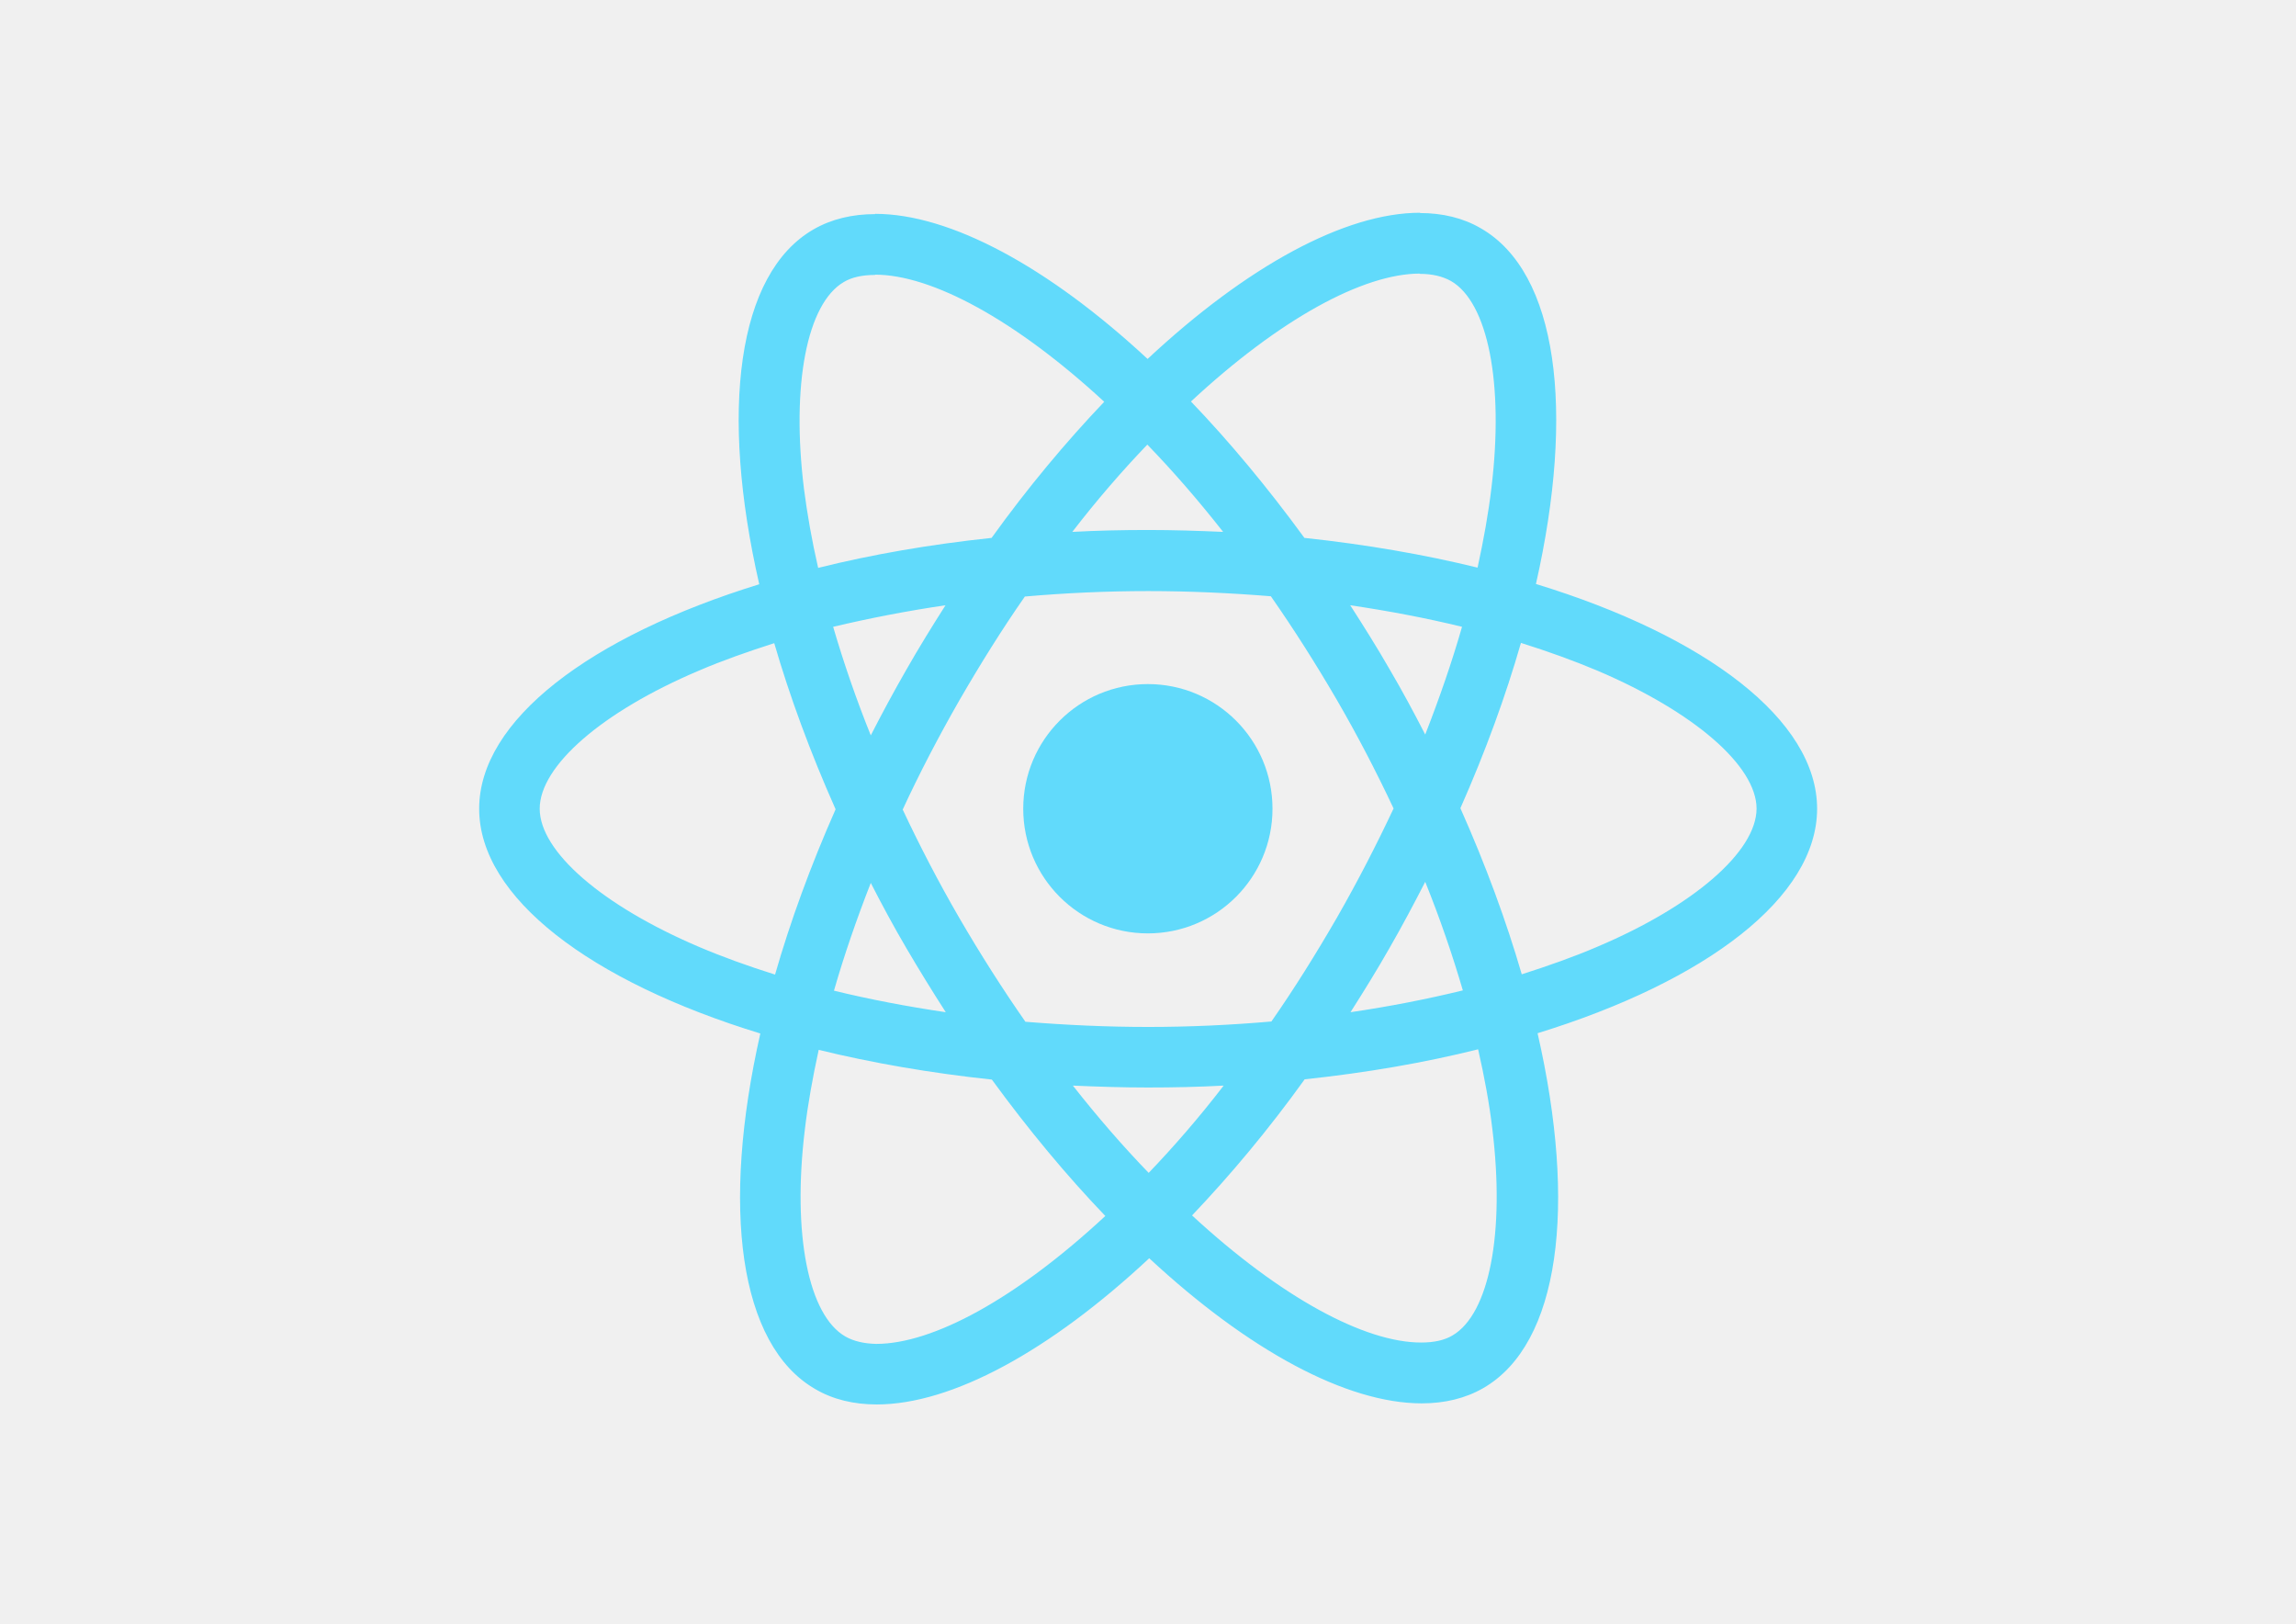
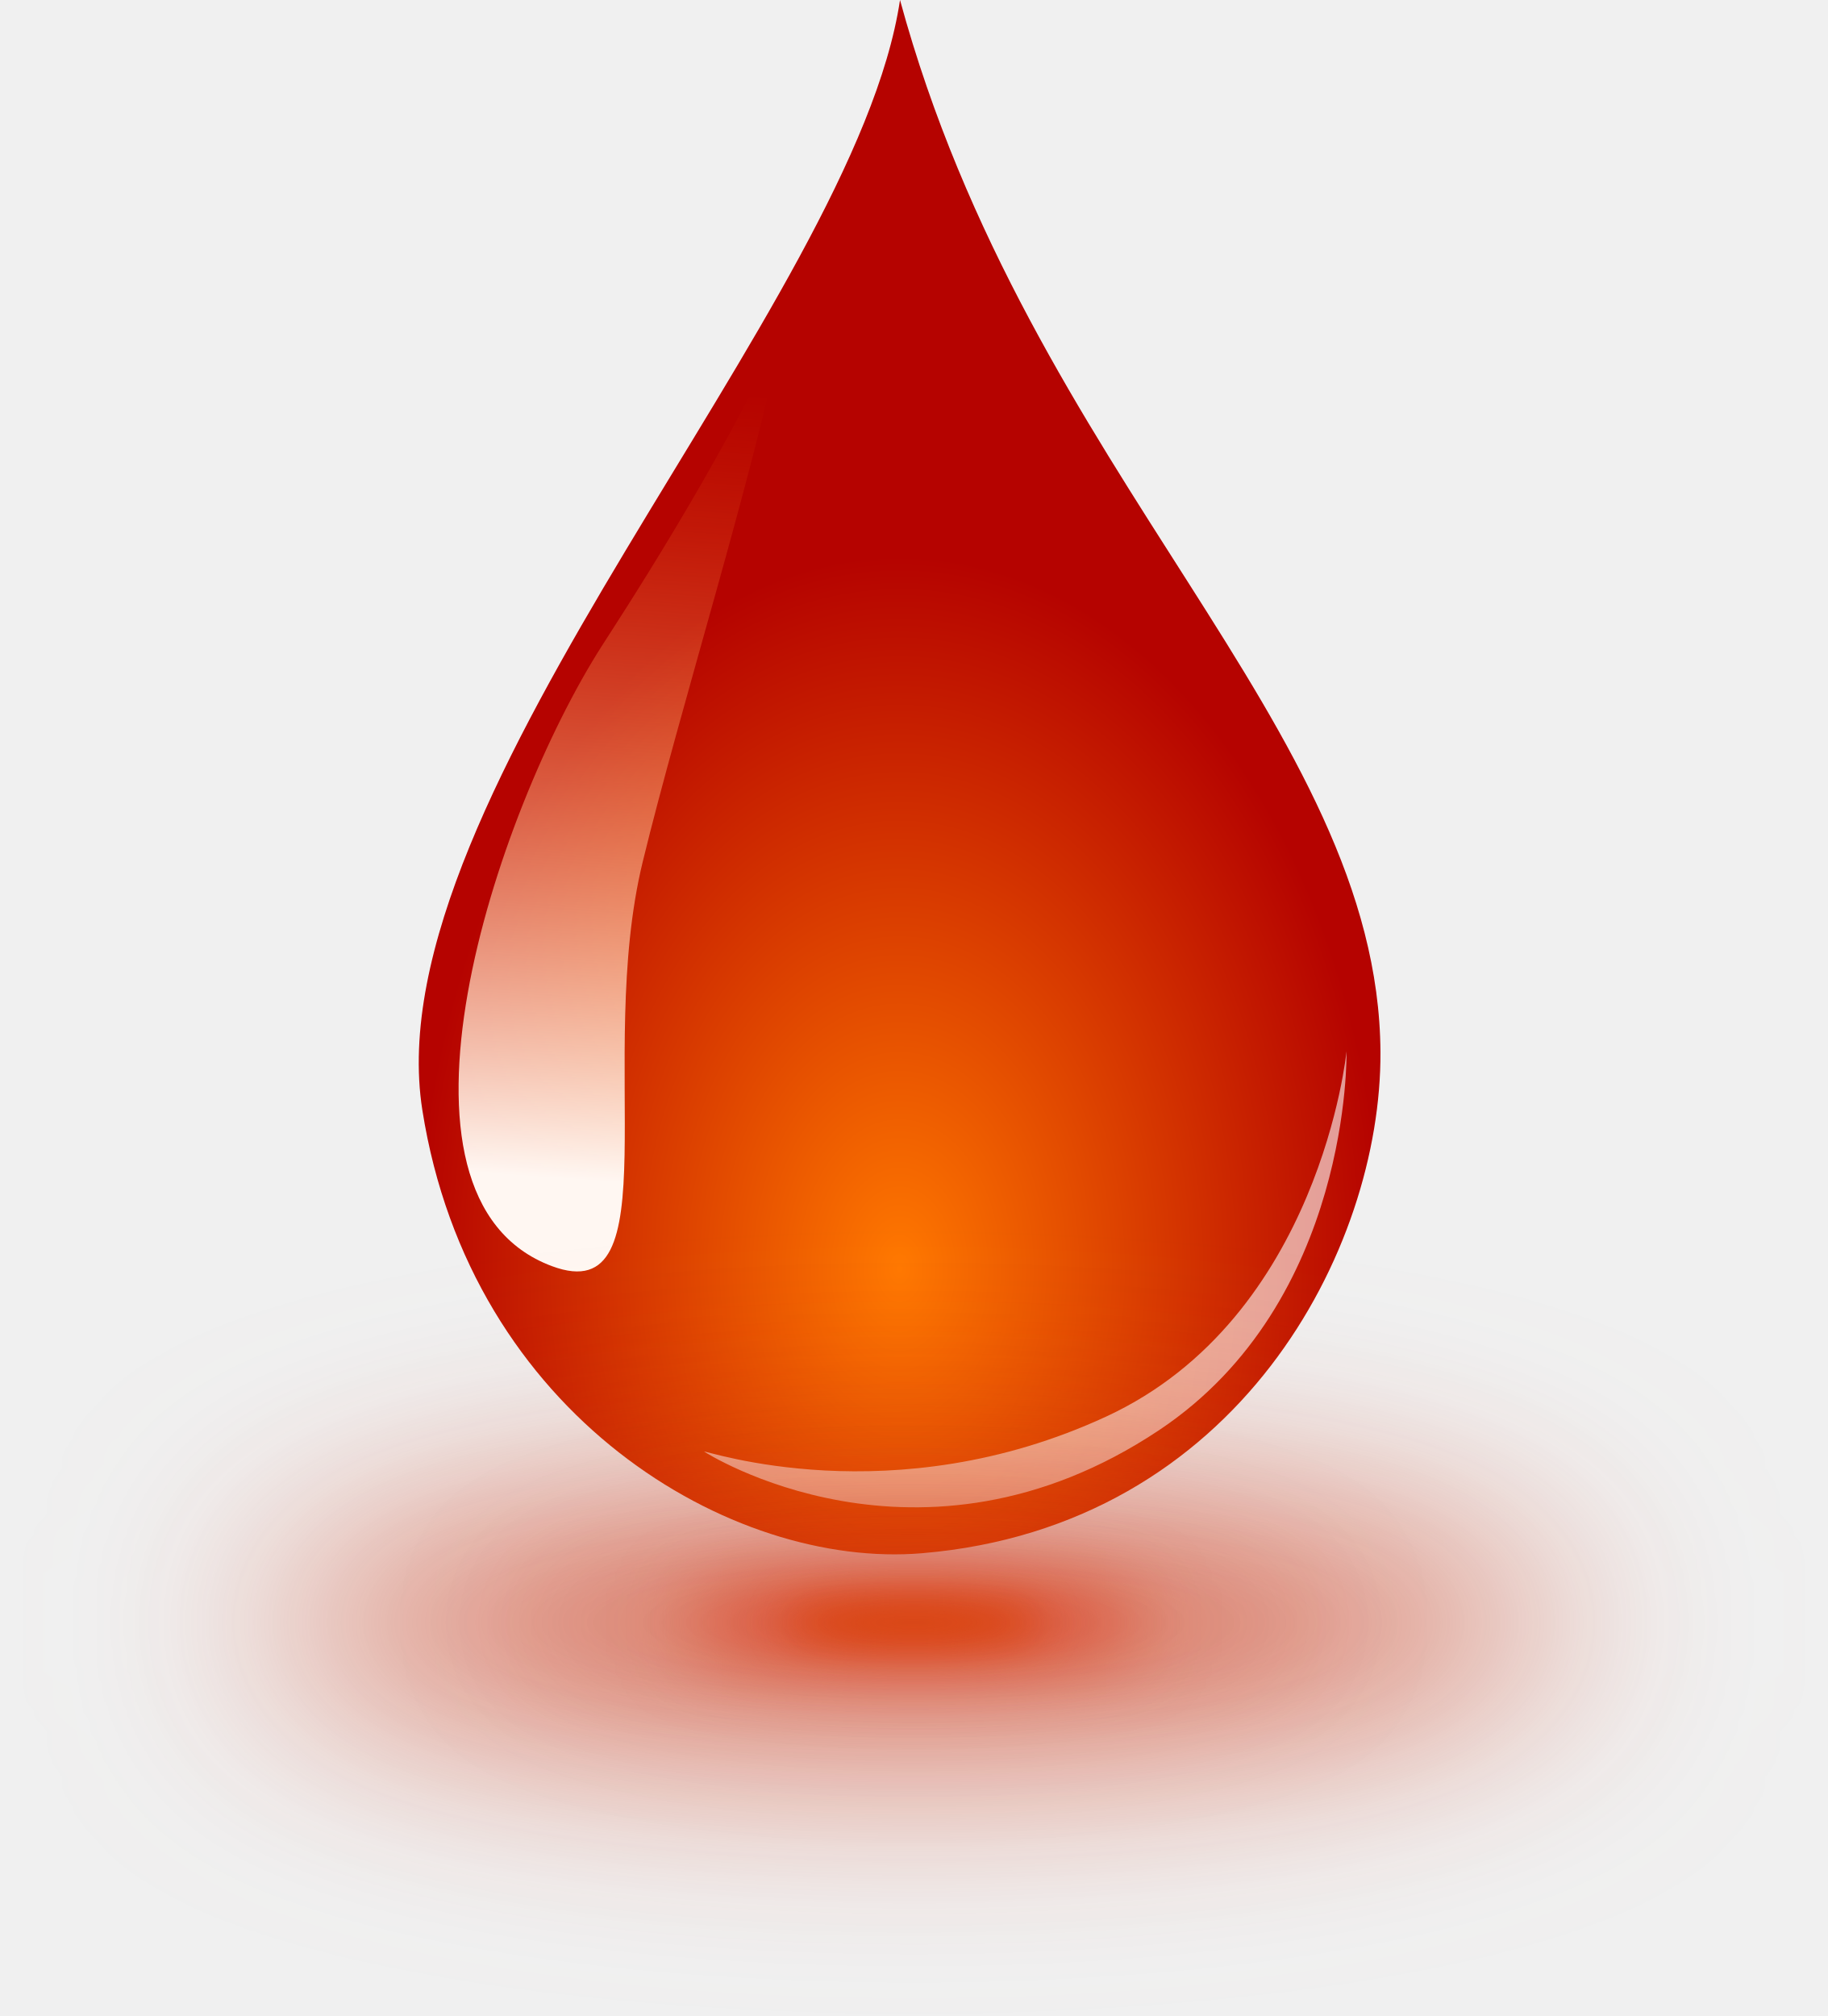
- <svg xmlns="http://www.w3.org/2000/svg" viewBox="0 0 841.9 595.3">
-   <g fill="#61DAFB">
-     <path d="M666.3 296.5c0-32.5-40.7-63.3-103.1-82.4 14.4-63.6 8-114.2-20.2-130.4-6.5-3.8-14.1-5.6-22.4-5.6v22.3c4.6 0 8.3.9 11.4 2.6 13.6 7.8 19.5 37.5 14.9 75.7-1.1 9.4-2.9 19.3-5.1 29.4-19.6-4.8-41-8.5-63.5-10.9-13.5-18.5-27.5-35.3-41.6-50 32.6-30.3 63.2-46.9 84-46.9V78c-27.5 0-63.5 19.6-99.9 53.6-36.4-33.8-72.4-53.2-99.9-53.2v22.3c20.7 0 51.4 16.5 84 46.6-14 14.7-28 31.4-41.3 49.9-22.6 2.4-44 6.1-63.6 11-2.3-10-4-19.7-5.2-29-4.7-38.2 1.1-67.9 14.6-75.8 3-1.8 6.9-2.6 11.5-2.6V78.5c-8.4 0-16 1.8-22.6 5.6-28.1 16.2-34.4 66.7-19.9 130.1-62.2 19.2-102.7 49.9-102.7 82.3 0 32.5 40.7 63.3 103.1 82.4-14.4 63.6-8 114.2 20.2 130.4 6.5 3.8 14.1 5.6 22.5 5.6 27.5 0 63.5-19.6 99.9-53.6 36.4 33.8 72.4 53.2 99.9 53.2 8.4 0 16-1.8 22.6-5.6 28.1-16.2 34.4-66.7 19.9-130.1 62-19.1 102.5-49.9 102.5-82.3zm-130.2-66.7c-3.7 12.9-8.3 26.2-13.5 39.5-4.1-8-8.4-16-13.1-24-4.6-8-9.5-15.8-14.4-23.4 14.2 2.1 27.9 4.7 41 7.9zm-45.8 106.5c-7.8 13.5-15.8 26.3-24.1 38.2-14.9 1.3-30 2-45.2 2-15.1 0-30.2-.7-45-1.9-8.3-11.9-16.4-24.6-24.2-38-7.6-13.1-14.5-26.4-20.8-39.8 6.2-13.4 13.2-26.8 20.7-39.9 7.8-13.5 15.8-26.3 24.1-38.2 14.9-1.3 30-2 45.2-2 15.1 0 30.2.7 45 1.9 8.3 11.9 16.4 24.6 24.2 38 7.6 13.1 14.5 26.4 20.8 39.8-6.3 13.4-13.2 26.8-20.7 39.9zm32.3-13c5.4 13.4 10 26.8 13.8 39.8-13.1 3.2-26.9 5.9-41.2 8 4.9-7.7 9.8-15.6 14.4-23.7 4.6-8 8.9-16.1 13-24.1zM421.2 430c-9.3-9.6-18.6-20.3-27.8-32 9 .4 18.2.7 27.5.7 9.4 0 18.7-.2 27.8-.7-9 11.7-18.3 22.4-27.5 32zm-74.4-58.9c-14.2-2.1-27.9-4.7-41-7.9 3.7-12.9 8.3-26.2 13.5-39.5 4.1 8 8.4 16 13.1 24 4.7 8 9.5 15.8 14.4 23.4zM420.7 163c9.3 9.6 18.6 20.3 27.8 32-9-.4-18.2-.7-27.5-.7-9.4 0-18.7.2-27.8.7 9-11.7 18.3-22.4 27.5-32zm-74 58.9c-4.9 7.7-9.8 15.6-14.4 23.7-4.6 8-8.9 16-13 24-5.4-13.4-10-26.8-13.8-39.8 13.1-3.1 26.9-5.8 41.2-7.9zm-90.5 125.2c-35.4-15.1-58.3-34.9-58.3-50.6 0-15.7 22.9-35.6 58.3-50.6 8.6-3.7 18-7 27.7-10.1 5.7 19.6 13.2 40 22.5 60.9-9.2 20.8-16.6 41.1-22.2 60.6-9.9-3.1-19.3-6.5-28-10.2zM310 490c-13.6-7.8-19.5-37.5-14.9-75.7 1.1-9.4 2.9-19.3 5.1-29.4 19.6 4.8 41 8.5 63.5 10.9 13.5 18.5 27.5 35.3 41.6 50-32.6 30.3-63.2 46.9-84 46.9-4.5-.1-8.3-1-11.3-2.7zm237.2-76.2c4.7 38.2-1.1 67.9-14.6 75.8-3 1.8-6.9 2.6-11.5 2.6-20.7 0-51.4-16.5-84-46.6 14-14.7 28-31.4 41.3-49.9 22.6-2.4 44-6.1 63.6-11 2.3 10.1 4.1 19.8 5.2 29.1zm38.5-66.7c-8.6 3.7-18 7-27.7 10.1-5.7-19.6-13.2-40-22.5-60.9 9.2-20.8 16.6-41.1 22.2-60.6 9.9 3.1 19.3 6.5 28.1 10.2 35.4 15.1 58.3 34.9 58.3 50.6-.1 15.7-23 35.6-58.4 50.6zM320.8 78.4z" />
-     <circle cx="420.9" cy="296.5" r="45.7" />
-     <path d="M520.5 78.1z" />
+ <svg xmlns="http://www.w3.org/2000/svg" xmlns:xlink="http://www.w3.org/1999/xlink" width="950.328" height="1048.28" id="svg2908" version="1.1">
+   <defs id="defs2910">
+     <filter id="filter3654" x="-0.212" width="1.425" y="-1.378" height="3.757" color-interpolation-filters="sRGB">
+       <feGaussianBlur stdDeviation="14.798" id="feGaussianBlur3656" />
+     </filter>
+     <filter id="filter3684" x="-0.204" width="1.408" y="-1.325" height="3.649" color-interpolation-filters="sRGB">
+       <feGaussianBlur stdDeviation="14.222" id="feGaussianBlur3686" />
+     </filter>
+     <linearGradient xlink:href="#linearGradient3628" id="linearGradient3830" gradientUnits="userSpaceOnUse" x1="482.881" y1="238.712" x2="494.536" y2="66.13" gradientTransform="matrix(2.396064,0,0,2.396064,-808.8994,-414.9898)" />
+     <linearGradient id="linearGradient3628">
+       <stop id="stop3630" offset="0" style="stop-color:#fff7f2;stop-opacity:1;" />
+       <stop id="stop3632" offset="1" style="stop-color:#fc6201;stop-opacity:0" />
+     </linearGradient>
+     <radialGradient xlink:href="#linearGradient3598" id="radialGradient3833" gradientUnits="userSpaceOnUse" gradientTransform="matrix(2.396064,-3.8710606e-7,5.7140309e-7,3.536805,-811.2898,247.8842)" cx="555.124" cy="217.64" fx="555.124" fy="217.64" r="104.858" />
+     <linearGradient id="linearGradient3598">
+       <stop style="stop-color:#ff7800;stop-opacity:1;" offset="0" id="stop3600" />
+       <stop style="stop-color:#b50300;stop-opacity:1;" offset="1" id="stop3602" />
+     </linearGradient>
+     <radialGradient r="104.858" fy="217.64" fx="555.124" cy="217.64" cx="555.124" gradientTransform="matrix(2.396064,-3.8710606e-7,5.7140309e-7,3.536805,-808.8995,-566.1074)" gradientUnits="userSpaceOnUse" id="radialGradient2906" xlink:href="#linearGradient3598" />
+   </defs>
+   <g id="layer1" transform="translate(-53.40746,456.06)">
+     <path style="fill:url(#radialGradient2906);fill-opacity:1;fill-rule:nonzero;stroke:none" d="M 521.426,-456.06 C 497.804,-298.175 247.209,-42.793 273.028,121.141 298.112,280.406 434.062,359.96 532.913,351.591 697.588,337.649 771.832,193.148 771.26,90.989 770.311,-78.222 588.784,-208.711 521.426,-456.06 z" id="path2818" />
+     <path style="fill:url(#linearGradient3830);fill-opacity:1;stroke:none" d="m 340.399,202.301 c 62.85,23.473 22.177,-107.234 47.211,-210.163 19.36,-79.603 57.843,-201.478 72.593,-276.664 -34.078,73.232 -85.214,150.831 -93.914,164.476 -55.494,87.035 -121.611,286.603 -25.89,322.352 z" id="path2820" />
+     <path style="opacity:0.599;fill:#ffffff;fill-opacity:1;stroke:none" d="m 419.591,298.753 c 0,0 111.681,72.085 236.561,-11.168 100.296,-66.864 97.467,-196.965 97.467,-196.965 0,0 -13.577,138.302 -124.88,189.858 -111.303,51.556 -209.148,17.26 -209.148,18.275 z" id="path2822" />
+     <path style="opacity:0.546;fill:#c92300;fill-opacity:1;stroke:#ffffff;stroke-opacity:1;filter:url(#filter3654)" id="path2824" d="m 248.131,353.559 c 0,11.377 -39.056,20.599 -87.235,20.599 -48.178,0 -87.235,-9.223 -87.235,-20.599 0,-11.377 39.056,-20.599 87.235,-20.599 48.178,0 87.235,9.223 87.235,20.599 z" transform="matrix(3.855761,0,0,3.612288,-91.80808,-889.5069)" />
+     <path transform="matrix(1.412556,0,0,1.412556,301.2958,-111.7725)" d="m 244.491,353.559 c 0,7.115 -37.426,12.884 -83.594,12.884 -46.168,0 -83.594,-5.768 -83.594,-12.884 0,-7.115 37.426,-12.884 83.594,-12.884 46.168,0 83.594,5.768 83.594,12.884 z" id="path3658" style="fill:#de4121;fill-opacity:1;stroke:none;filter:url(#filter3684)" />
+     <path style="opacity:0.943;fill:#dd4200;fill-opacity:1;stroke:none;filter:url(#filter3684)" id="path3688" d="m 244.491,353.559 c 0,7.115 -37.426,12.884 -83.594,12.884 -46.168,0 -83.594,-5.768 -83.594,-12.884 0,-7.115 37.426,-12.884 83.594,-12.884 46.168,0 83.594,5.768 83.594,12.884 z" transform="matrix(0.8027441,0,0,0.8027441,399.4125,103.8317)" />
+     <path transform="matrix(2.358077,0,0,2.209175,149.1645,-393.4242)" d="m 248.131,353.559 c 0,11.377 -39.056,20.599 -87.235,20.599 -48.178,0 -87.235,-9.223 -87.235,-20.599 0,-11.377 39.056,-20.599 87.235,-20.599 48.178,0 87.235,9.223 87.235,20.599 z" id="path3835" style="opacity:0.183;fill:#c92300;fill-opacity:1;stroke:#ffffff;stroke-opacity:1;filter:url(#filter3654)" />
  </g>
</svg>
